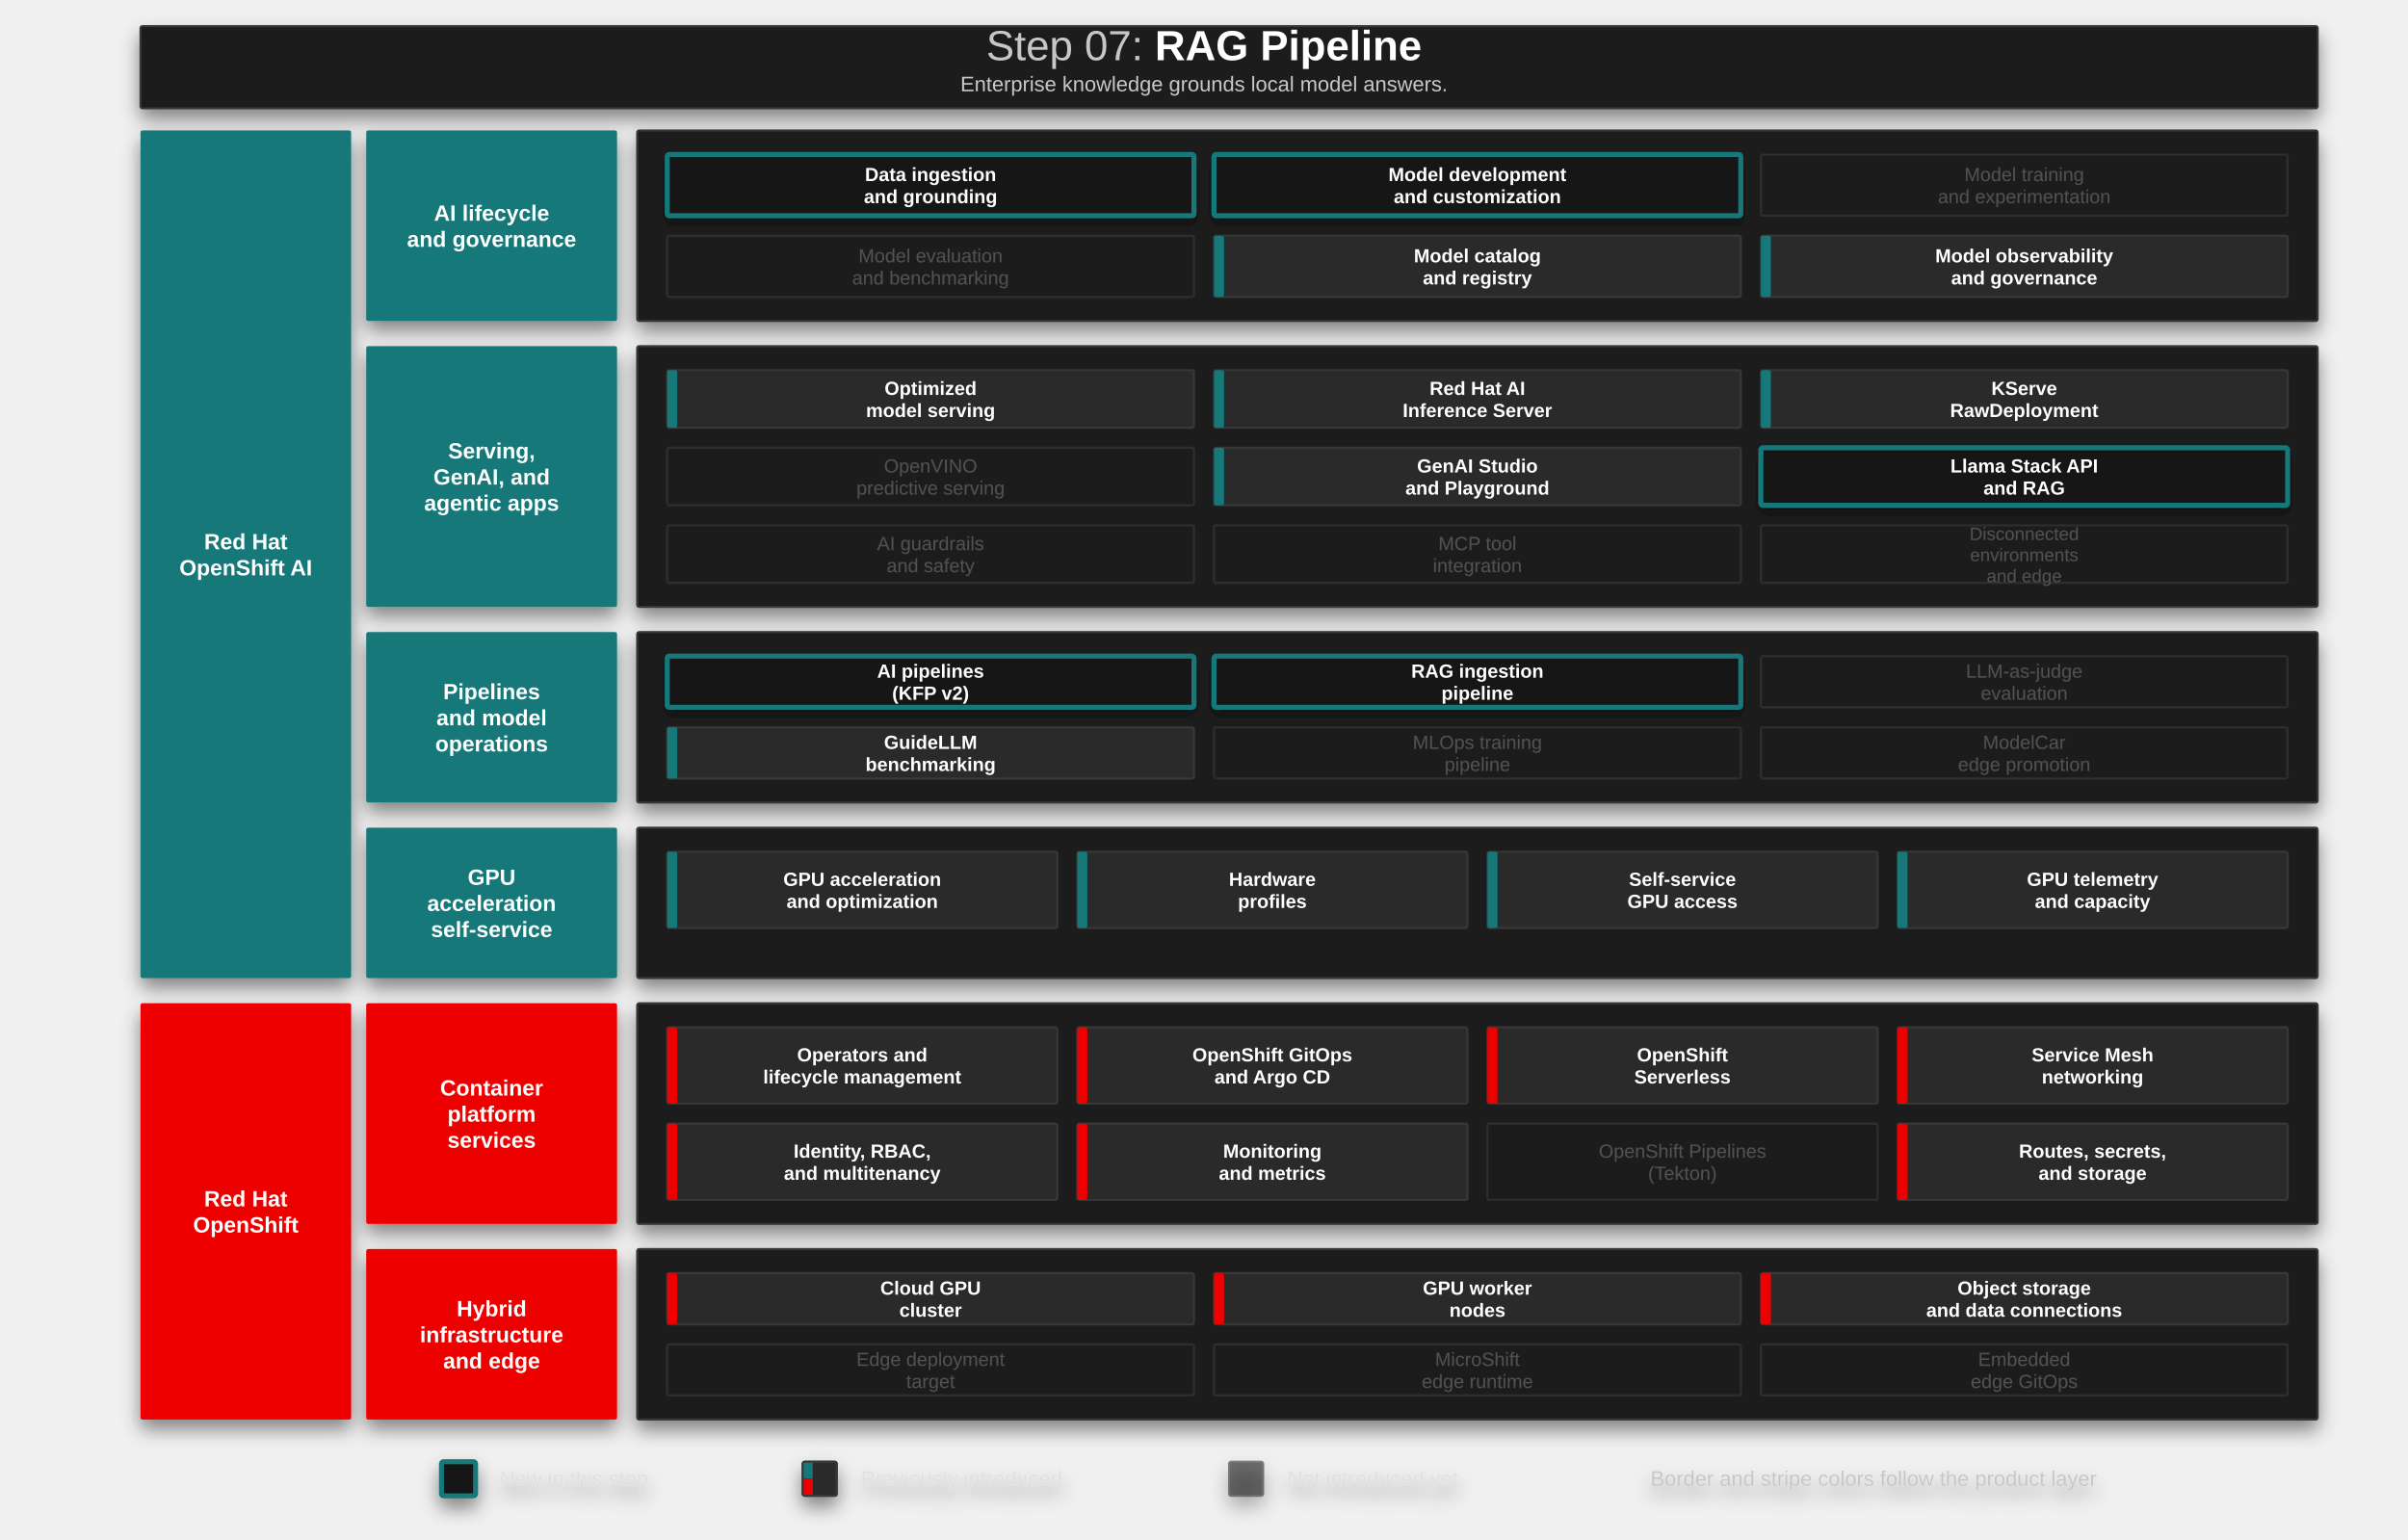
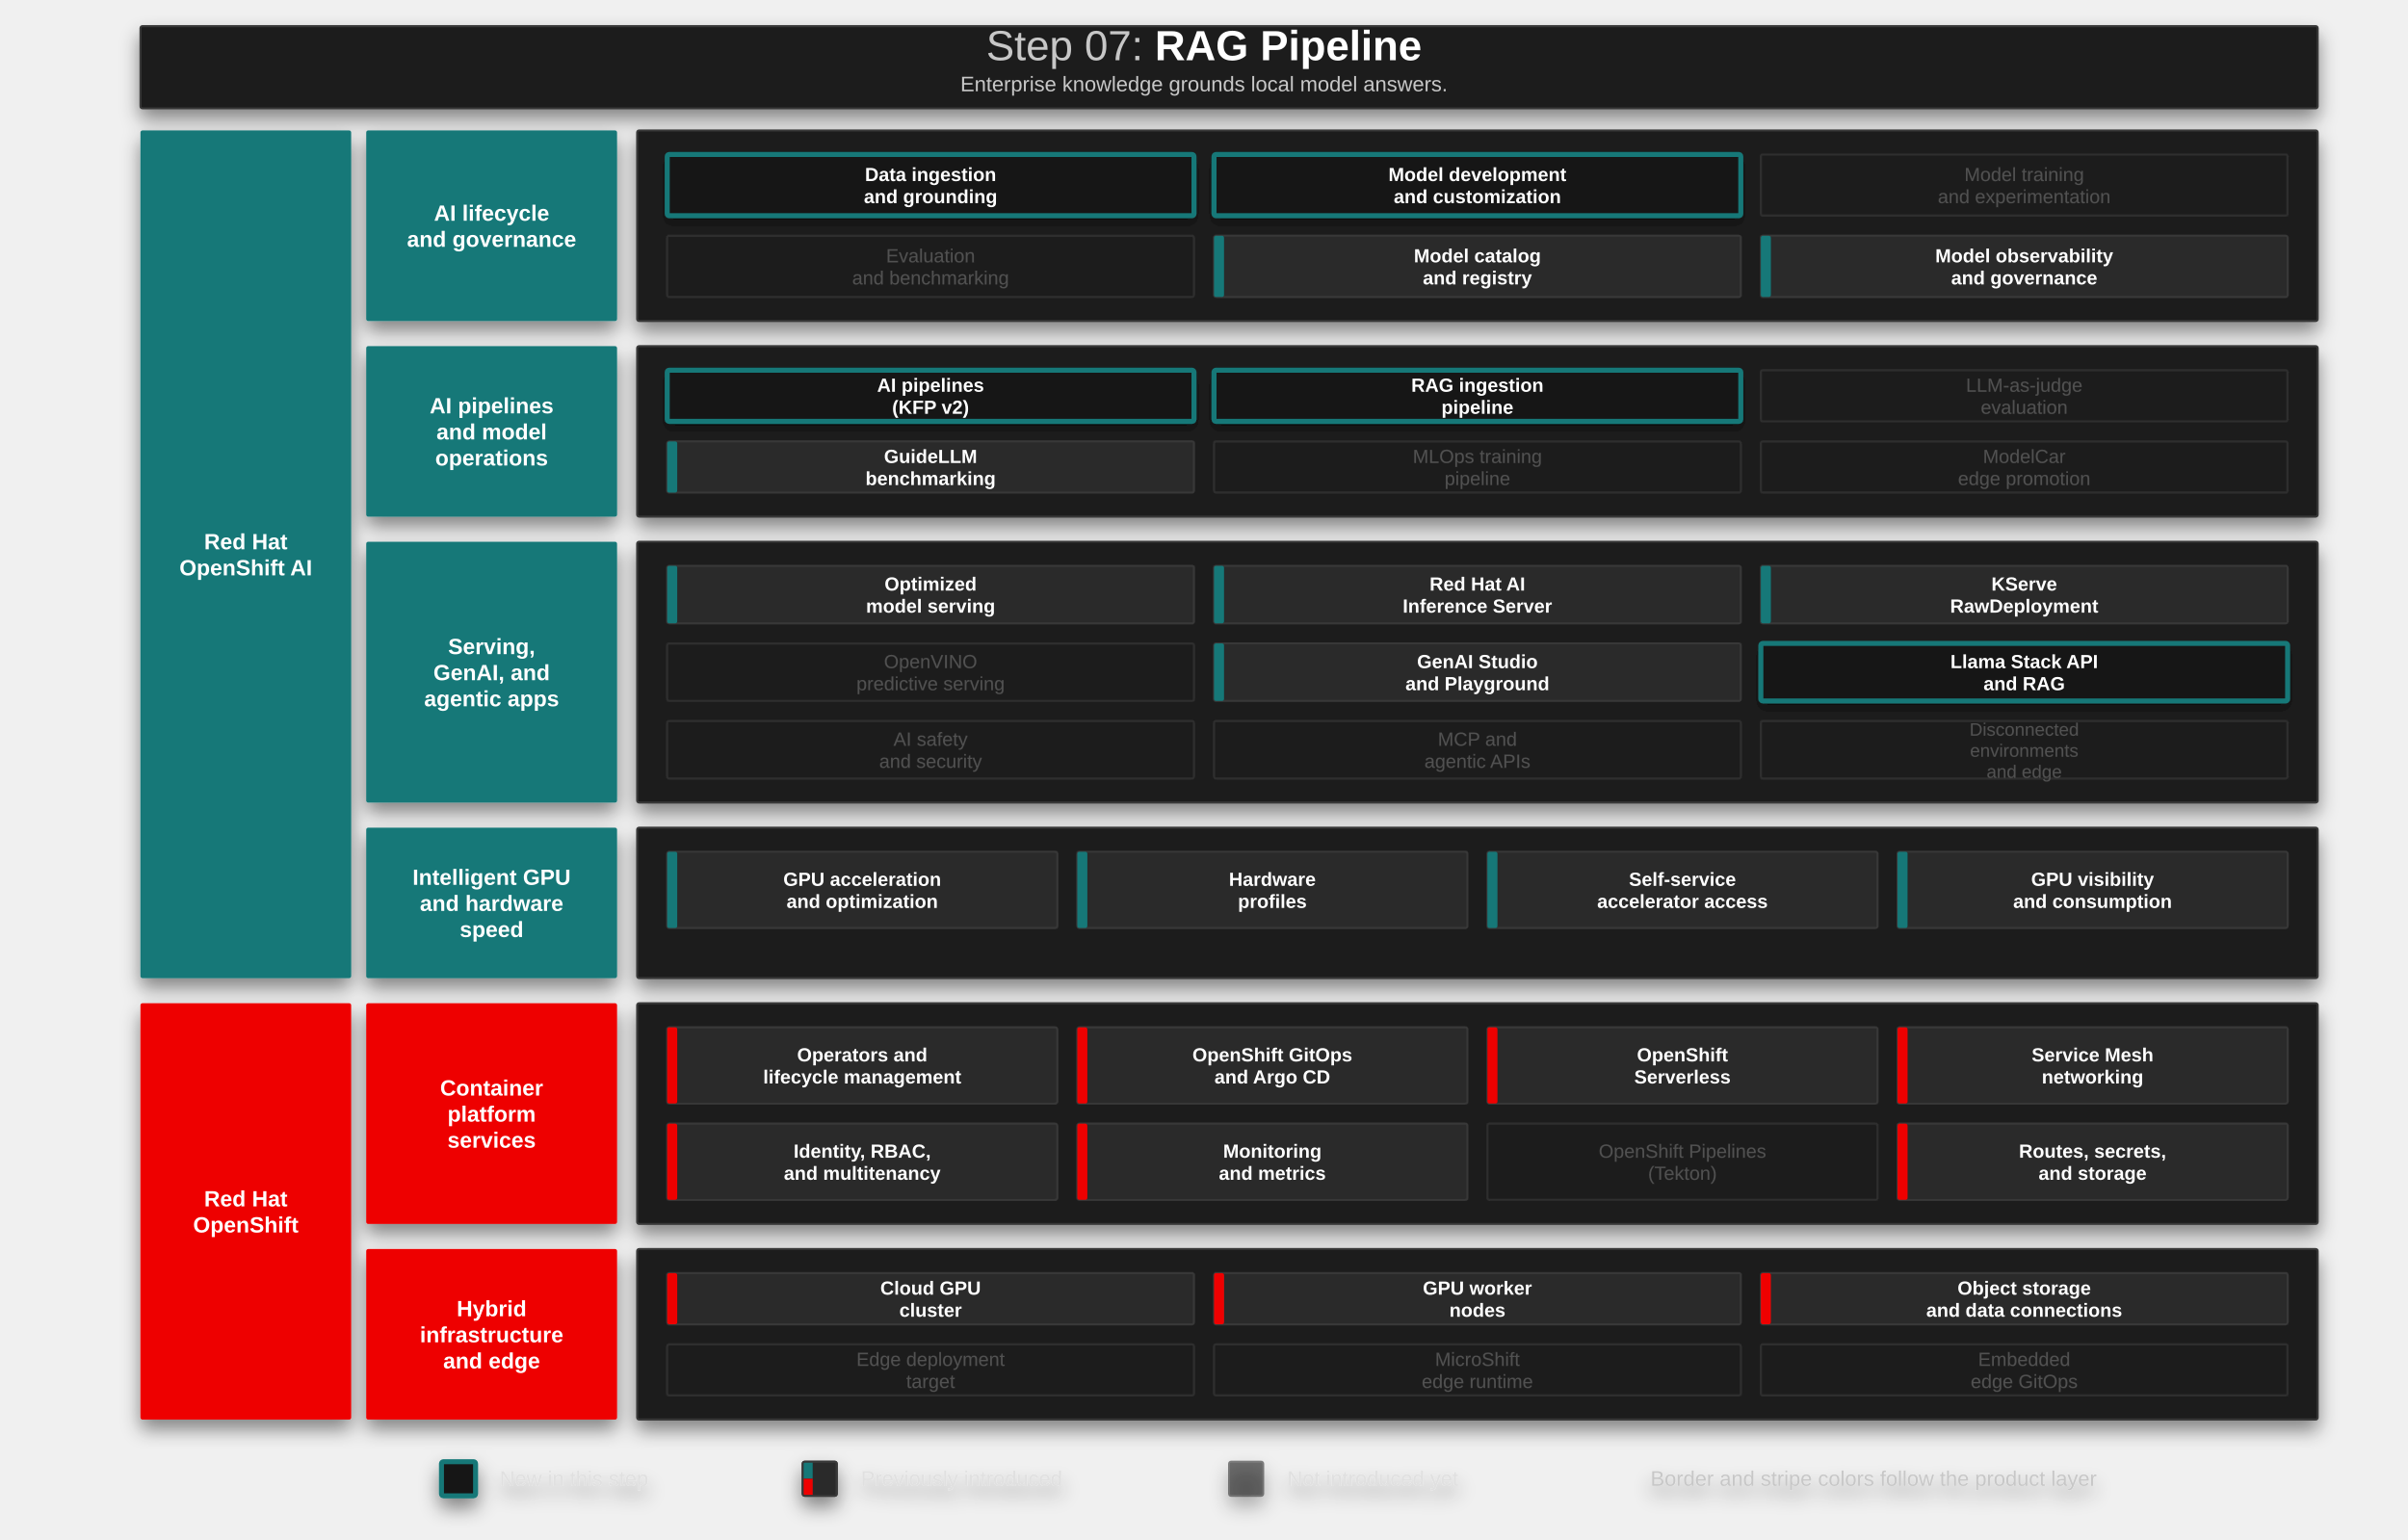
<svg xmlns="http://www.w3.org/2000/svg" width="2400" height="1535" viewBox="0 0 2400 1535" role="img" aria-labelledby="title desc">
  <style>.display{font-family:'Red Hat Display','Arial',sans-serif}.body{font-family:'Red Hat Text','Arial',sans-serif}</style>
  <defs>
    <filter id="lift" x="-20%" y="-20%" width="140%" height="140%">
      <feDropShadow dx="0" dy="6" stdDeviation="5" flood-color="#000" flood-opacity="0.55" />
    </filter>
    <filter id="panelShadow" x="-8%" y="-8%" width="116%" height="116%">
      <feDropShadow dx="0" dy="10" stdDeviation="9" flood-color="#000" flood-opacity="0.45" />
    </filter>
  </defs>
  <g filter="url(#panelShadow)">
    <rect x="140" y="26" width="2170" height="82" rx="2" fill="#1f1f1f" stroke="#383838" stroke-width="2" />
    <text x="1200.0" y="60" class="display" font-size="42" fill="#ffffff" font-weight="700" text-anchor="middle">
      <tspan fill="#c7c7c7" font-weight="500">Step 07:</tspan> RAG Pipeline</text>
    <text x="1200.0" y="91" class="body" font-size="21" fill="#c7c7c7" text-anchor="middle">Enterprise knowledge grounds local model answers.</text>
    <rect x="140" y="130" width="210" height="845" rx="2" fill="#147878" stroke="#147878" stroke-width="0" />
    <text x="245.0" y="547.5" class="body" font-size="22" fill="#ffffff" font-weight="700" text-anchor="middle">Red Hat</text>
    <text x="245.0" y="573.5" class="body" font-size="22" fill="#ffffff" font-weight="700" text-anchor="middle">OpenShift AI</text>
    <rect x="140" y="1000" width="210" height="415" rx="2" fill="#ee0000" stroke="#ee0000" stroke-width="0" />
    <text x="245.0" y="1202.5" class="body" font-size="22" fill="#ffffff" font-weight="700" text-anchor="middle">Red Hat</text>
    <text x="245.0" y="1228.5" class="body" font-size="22" fill="#ffffff" font-weight="700" text-anchor="middle">OpenShift</text>
    <rect x="365" y="130" width="250" height="190" rx="2" fill="#147878" stroke="#147878" stroke-width="0" />
    <text x="490.0" y="220.0" class="body" font-size="22" fill="#ffffff" font-weight="700" text-anchor="middle">AI lifecycle</text>
    <text x="490.0" y="246.0" class="body" font-size="22" fill="#ffffff" font-weight="700" text-anchor="middle">and governance</text>
    <rect x="635" y="130" width="1675" height="190" rx="2" fill="#1f1f1f" stroke="#383838" stroke-width="2" />
    <g filter="url(#lift)">
      <rect x="665.0" y="154.0" width="525.0" height="61.0" rx="2" fill="#151515" stroke="#147878" stroke-width="5.0" />
      <text x="927.5" y="180.5" class="body" font-size="19" fill="#ffffff" font-weight="700" text-anchor="middle">Data ingestion</text>
      <text x="927.5" y="202.5" class="body" font-size="19" fill="#ffffff" font-weight="700" text-anchor="middle">and grounding</text>
    </g>
    <g filter="url(#lift)">
      <rect x="1210.0" y="154.0" width="525.0" height="61.0" rx="2" fill="#151515" stroke="#147878" stroke-width="5.0" />
      <text x="1472.5" y="180.5" class="body" font-size="19" fill="#ffffff" font-weight="700" text-anchor="middle">Model development</text>
      <text x="1472.5" y="202.5" class="body" font-size="19" fill="#ffffff" font-weight="700" text-anchor="middle">and customization</text>
    </g>
    <g opacity="0.62">
      <rect x="1755.0" y="154.0" width="525.0" height="61.0" rx="2" fill="#1f1f1f" stroke="#383838" stroke-width="2.0" />
      <text x="2017.5" y="180.5" class="body" font-size="19" fill="#707070" font-weight="450" text-anchor="middle">Model training</text>
      <text x="2017.5" y="202.5" class="body" font-size="19" fill="#707070" font-weight="450" text-anchor="middle">and experimentation</text>
    </g>
    <g opacity="0.62">
      <rect x="665.0" y="235.0" width="525.0" height="61.0" rx="2" fill="#1f1f1f" stroke="#383838" stroke-width="2.0" />
-       <text x="927.5" y="261.5" class="body" font-size="19" fill="#707070" font-weight="450" text-anchor="middle">Model evaluation</text>
+       <text x="927.5" y="261.5" class="body" font-size="19" fill="#707070" font-weight="450" text-anchor="middle">Evaluation</text>
      <text x="927.5" y="283.5" class="body" font-size="19" fill="#707070" font-weight="450" text-anchor="middle">and benchmarking</text>
    </g>
    <g>
      <rect x="1210.0" y="235.0" width="525.0" height="61.0" rx="2" fill="#292929" stroke="#383838" stroke-width="2.0" />
      <rect x="1210.0" y="235.0" width="10" height="61.0" rx="2" fill="#147878" stroke="#147878" stroke-width="0" />
      <text x="1472.5" y="261.5" class="body" font-size="19" fill="#ffffff" font-weight="550" text-anchor="middle">Model catalog</text>
      <text x="1472.5" y="283.5" class="body" font-size="19" fill="#ffffff" font-weight="550" text-anchor="middle">and registry</text>
    </g>
    <g>
      <rect x="1755.0" y="235.0" width="525.0" height="61.0" rx="2" fill="#292929" stroke="#383838" stroke-width="2.0" />
      <rect x="1755.0" y="235.0" width="10" height="61.0" rx="2" fill="#147878" stroke="#147878" stroke-width="0" />
      <text x="2017.5" y="261.5" class="body" font-size="19" fill="#ffffff" font-weight="550" text-anchor="middle">Model observability</text>
      <text x="2017.5" y="283.5" class="body" font-size="19" fill="#ffffff" font-weight="550" text-anchor="middle">and governance</text>
    </g>
-     <rect x="365" y="345" width="250" height="260" rx="2" fill="#147878" stroke="#147878" stroke-width="0" />
-     <text x="490.0" y="457.0" class="body" font-size="22" fill="#ffffff" font-weight="700" text-anchor="middle">Serving,</text>
-     <text x="490.0" y="483.0" class="body" font-size="22" fill="#ffffff" font-weight="700" text-anchor="middle">GenAI, and</text>
-     <text x="490.0" y="509.0" class="body" font-size="22" fill="#ffffff" font-weight="700" text-anchor="middle">agentic apps</text>
-     <rect x="635" y="345" width="1675" height="260" rx="2" fill="#1f1f1f" stroke="#383838" stroke-width="2" />
-     <g>
-       <rect x="665.0" y="369.0" width="525.0" height="57.333" rx="2" fill="#292929" stroke="#383838" stroke-width="2.0" />
-       <rect x="665.0" y="369.0" width="10" height="57.333" rx="2" fill="#147878" stroke="#147878" stroke-width="0" />
-       <text x="927.5" y="393.667" class="body" font-size="19" fill="#ffffff" font-weight="550" text-anchor="middle">Optimized</text>
-       <text x="927.5" y="415.667" class="body" font-size="19" fill="#ffffff" font-weight="550" text-anchor="middle">model serving</text>
-     </g>
-     <g>
-       <rect x="1210.0" y="369.0" width="525.0" height="57.333" rx="2" fill="#292929" stroke="#383838" stroke-width="2.0" />
-       <rect x="1210.0" y="369.0" width="10" height="57.333" rx="2" fill="#147878" stroke="#147878" stroke-width="0" />
-       <text x="1472.5" y="393.667" class="body" font-size="19" fill="#ffffff" font-weight="550" text-anchor="middle">Red Hat AI</text>
-       <text x="1472.5" y="415.667" class="body" font-size="19" fill="#ffffff" font-weight="550" text-anchor="middle">Inference Server</text>
-     </g>
-     <g>
-       <rect x="1755.0" y="369.0" width="525.0" height="57.333" rx="2" fill="#292929" stroke="#383838" stroke-width="2.0" />
-       <rect x="1755.0" y="369.0" width="10" height="57.333" rx="2" fill="#147878" stroke="#147878" stroke-width="0" />
-       <text x="2017.5" y="393.667" class="body" font-size="19" fill="#ffffff" font-weight="550" text-anchor="middle">KServe</text>
-       <text x="2017.5" y="415.667" class="body" font-size="19" fill="#ffffff" font-weight="550" text-anchor="middle">RawDeployment</text>
-     </g>
-     <g opacity="0.62">
-       <rect x="665.0" y="446.333" width="525.0" height="57.333" rx="2" fill="#1f1f1f" stroke="#383838" stroke-width="2.0" />
-       <text x="927.5" y="471" class="body" font-size="19" fill="#707070" font-weight="450" text-anchor="middle">OpenVINO</text>
-       <text x="927.5" y="493" class="body" font-size="19" fill="#707070" font-weight="450" text-anchor="middle">predictive serving</text>
-     </g>
-     <g>
-       <rect x="1210.0" y="446.333" width="525.0" height="57.333" rx="2" fill="#292929" stroke="#383838" stroke-width="2.0" />
-       <rect x="1210.0" y="446.333" width="10" height="57.333" rx="2" fill="#147878" stroke="#147878" stroke-width="0" />
-       <text x="1472.5" y="471" class="body" font-size="19" fill="#ffffff" font-weight="550" text-anchor="middle">GenAI Studio</text>
-       <text x="1472.5" y="493" class="body" font-size="19" fill="#ffffff" font-weight="550" text-anchor="middle">and Playground</text>
-     </g>
-     <g filter="url(#lift)">
-       <rect x="1755.0" y="446.333" width="525.0" height="57.333" rx="2" fill="#151515" stroke="#147878" stroke-width="5.0" />
-       <text x="2017.5" y="471" class="body" font-size="19" fill="#ffffff" font-weight="700" text-anchor="middle">Llama Stack API</text>
-       <text x="2017.5" y="493" class="body" font-size="19" fill="#ffffff" font-weight="700" text-anchor="middle">and RAG</text>
-     </g>
-     <g opacity="0.62">
-       <rect x="665.0" y="523.667" width="525.0" height="57.333" rx="2" fill="#1f1f1f" stroke="#383838" stroke-width="2.0" />
-       <text x="927.5" y="548.333" class="body" font-size="19" fill="#707070" font-weight="450" text-anchor="middle">AI guardrails</text>
-       <text x="927.5" y="570.333" class="body" font-size="19" fill="#707070" font-weight="450" text-anchor="middle">and safety</text>
-     </g>
-     <g opacity="0.62">
-       <rect x="1210.0" y="523.667" width="525.0" height="57.333" rx="2" fill="#1f1f1f" stroke="#383838" stroke-width="2.0" />
-       <text x="1472.5" y="548.333" class="body" font-size="19" fill="#707070" font-weight="450" text-anchor="middle">MCP tool</text>
-       <text x="1472.5" y="570.333" class="body" font-size="19" fill="#707070" font-weight="450" text-anchor="middle">integration</text>
-     </g>
-     <g opacity="0.62">
-       <rect x="1755.0" y="523.667" width="525.0" height="57.333" rx="2" fill="#1f1f1f" stroke="#383838" stroke-width="2.0" />
-       <text x="2017.5" y="538.333" class="body" font-size="18" fill="#707070" font-weight="450" text-anchor="middle">Disconnected</text>
-       <text x="2017.5" y="559.333" class="body" font-size="18" fill="#707070" font-weight="450" text-anchor="middle">environments</text>
-       <text x="2017.5" y="580.333" class="body" font-size="18" fill="#707070" font-weight="450" text-anchor="middle">and edge</text>
-     </g>
-     <rect x="365" y="630" width="250" height="170" rx="2" fill="#147878" stroke="#147878" stroke-width="0" />
-     <text x="490.0" y="697.0" class="body" font-size="22" fill="#ffffff" font-weight="700" text-anchor="middle">Pipelines</text>
-     <text x="490.0" y="723.0" class="body" font-size="22" fill="#ffffff" font-weight="700" text-anchor="middle">and model</text>
-     <text x="490.0" y="749.0" class="body" font-size="22" fill="#ffffff" font-weight="700" text-anchor="middle">operations</text>
-     <rect x="635" y="630" width="1675" height="170" rx="2" fill="#1f1f1f" stroke="#383838" stroke-width="2" />
-     <g filter="url(#lift)">
-       <rect x="665.0" y="654.0" width="525.0" height="51.0" rx="2" fill="#151515" stroke="#147878" stroke-width="5.0" />
-       <text x="927.5" y="675.5" class="body" font-size="19" fill="#ffffff" font-weight="700" text-anchor="middle">AI pipelines</text>
-       <text x="927.5" y="697.5" class="body" font-size="19" fill="#ffffff" font-weight="700" text-anchor="middle">(KFP v2)</text>
-     </g>
-     <g filter="url(#lift)">
-       <rect x="1210.0" y="654.0" width="525.0" height="51.0" rx="2" fill="#151515" stroke="#147878" stroke-width="5.0" />
-       <text x="1472.5" y="675.5" class="body" font-size="19" fill="#ffffff" font-weight="700" text-anchor="middle">RAG ingestion</text>
-       <text x="1472.5" y="697.5" class="body" font-size="19" fill="#ffffff" font-weight="700" text-anchor="middle">pipeline</text>
-     </g>
-     <g opacity="0.62">
-       <rect x="1755.0" y="654.0" width="525.0" height="51.0" rx="2" fill="#1f1f1f" stroke="#383838" stroke-width="2.0" />
-       <text x="2017.5" y="675.5" class="body" font-size="19" fill="#707070" font-weight="450" text-anchor="middle">LLM-as-judge</text>
-       <text x="2017.5" y="697.5" class="body" font-size="19" fill="#707070" font-weight="450" text-anchor="middle">evaluation</text>
-     </g>
-     <g>
-       <rect x="665.0" y="725.0" width="525.0" height="51.0" rx="2" fill="#292929" stroke="#383838" stroke-width="2.0" />
-       <rect x="665.0" y="725.0" width="10" height="51.0" rx="2" fill="#147878" stroke="#147878" stroke-width="0" />
-       <text x="927.5" y="746.5" class="body" font-size="19" fill="#ffffff" font-weight="550" text-anchor="middle">GuideLLM</text>
-       <text x="927.5" y="768.5" class="body" font-size="19" fill="#ffffff" font-weight="550" text-anchor="middle">benchmarking</text>
-     </g>
-     <g opacity="0.62">
-       <rect x="1210.0" y="725.0" width="525.0" height="51.0" rx="2" fill="#1f1f1f" stroke="#383838" stroke-width="2.0" />
-       <text x="1472.5" y="746.5" class="body" font-size="19" fill="#707070" font-weight="450" text-anchor="middle">MLOps training</text>
-       <text x="1472.5" y="768.5" class="body" font-size="19" fill="#707070" font-weight="450" text-anchor="middle">pipeline</text>
-     </g>
-     <g opacity="0.62">
-       <rect x="1755.0" y="725.0" width="525.0" height="51.0" rx="2" fill="#1f1f1f" stroke="#383838" stroke-width="2.0" />
-       <text x="2017.5" y="746.5" class="body" font-size="19" fill="#707070" font-weight="450" text-anchor="middle">ModelCar</text>
-       <text x="2017.5" y="768.5" class="body" font-size="19" fill="#707070" font-weight="450" text-anchor="middle">edge promotion</text>
+     <rect x="365" y="345" width="250" height="170" rx="2" fill="#147878" stroke="#147878" stroke-width="0" />
+     <text x="490.0" y="412.0" class="body" font-size="22" fill="#ffffff" font-weight="700" text-anchor="middle">AI pipelines</text>
+     <text x="490.0" y="438.0" class="body" font-size="22" fill="#ffffff" font-weight="700" text-anchor="middle">and model</text>
+     <text x="490.0" y="464.0" class="body" font-size="22" fill="#ffffff" font-weight="700" text-anchor="middle">operations</text>
+     <rect x="635" y="345" width="1675" height="170" rx="2" fill="#1f1f1f" stroke="#383838" stroke-width="2" />
+     <g filter="url(#lift)">
+       <rect x="665.0" y="369.0" width="525.0" height="51.0" rx="2" fill="#151515" stroke="#147878" stroke-width="5.0" />
+       <text x="927.5" y="390.5" class="body" font-size="19" fill="#ffffff" font-weight="700" text-anchor="middle">AI pipelines</text>
+       <text x="927.5" y="412.5" class="body" font-size="19" fill="#ffffff" font-weight="700" text-anchor="middle">(KFP v2)</text>
+     </g>
+     <g filter="url(#lift)">
+       <rect x="1210.0" y="369.0" width="525.0" height="51.0" rx="2" fill="#151515" stroke="#147878" stroke-width="5.0" />
+       <text x="1472.5" y="390.5" class="body" font-size="19" fill="#ffffff" font-weight="700" text-anchor="middle">RAG ingestion</text>
+       <text x="1472.5" y="412.5" class="body" font-size="19" fill="#ffffff" font-weight="700" text-anchor="middle">pipeline</text>
+     </g>
+     <g opacity="0.62">
+       <rect x="1755.0" y="369.0" width="525.0" height="51.0" rx="2" fill="#1f1f1f" stroke="#383838" stroke-width="2.0" />
+       <text x="2017.5" y="390.5" class="body" font-size="19" fill="#707070" font-weight="450" text-anchor="middle">LLM-as-judge</text>
+       <text x="2017.5" y="412.5" class="body" font-size="19" fill="#707070" font-weight="450" text-anchor="middle">evaluation</text>
+     </g>
+     <g>
+       <rect x="665.0" y="440.0" width="525.0" height="51.0" rx="2" fill="#292929" stroke="#383838" stroke-width="2.0" />
+       <rect x="665.0" y="440.0" width="10" height="51.0" rx="2" fill="#147878" stroke="#147878" stroke-width="0" />
+       <text x="927.5" y="461.5" class="body" font-size="19" fill="#ffffff" font-weight="550" text-anchor="middle">GuideLLM</text>
+       <text x="927.5" y="483.5" class="body" font-size="19" fill="#ffffff" font-weight="550" text-anchor="middle">benchmarking</text>
+     </g>
+     <g opacity="0.62">
+       <rect x="1210.0" y="440.0" width="525.0" height="51.0" rx="2" fill="#1f1f1f" stroke="#383838" stroke-width="2.0" />
+       <text x="1472.5" y="461.5" class="body" font-size="19" fill="#707070" font-weight="450" text-anchor="middle">MLOps training</text>
+       <text x="1472.5" y="483.5" class="body" font-size="19" fill="#707070" font-weight="450" text-anchor="middle">pipeline</text>
+     </g>
+     <g opacity="0.62">
+       <rect x="1755.0" y="440.0" width="525.0" height="51.0" rx="2" fill="#1f1f1f" stroke="#383838" stroke-width="2.0" />
+       <text x="2017.5" y="461.5" class="body" font-size="19" fill="#707070" font-weight="450" text-anchor="middle">ModelCar</text>
+       <text x="2017.5" y="483.5" class="body" font-size="19" fill="#707070" font-weight="450" text-anchor="middle">edge promotion</text>
+     </g>
+     <rect x="365" y="540" width="250" height="260" rx="2" fill="#147878" stroke="#147878" stroke-width="0" />
+     <text x="490.0" y="652.0" class="body" font-size="22" fill="#ffffff" font-weight="700" text-anchor="middle">Serving,</text>
+     <text x="490.0" y="678.0" class="body" font-size="22" fill="#ffffff" font-weight="700" text-anchor="middle">GenAI, and</text>
+     <text x="490.0" y="704.0" class="body" font-size="22" fill="#ffffff" font-weight="700" text-anchor="middle">agentic apps</text>
+     <rect x="635" y="540" width="1675" height="260" rx="2" fill="#1f1f1f" stroke="#383838" stroke-width="2" />
+     <g>
+       <rect x="665.0" y="564.0" width="525.0" height="57.333" rx="2" fill="#292929" stroke="#383838" stroke-width="2.0" />
+       <rect x="665.0" y="564.0" width="10" height="57.333" rx="2" fill="#147878" stroke="#147878" stroke-width="0" />
+       <text x="927.5" y="588.667" class="body" font-size="19" fill="#ffffff" font-weight="550" text-anchor="middle">Optimized</text>
+       <text x="927.5" y="610.667" class="body" font-size="19" fill="#ffffff" font-weight="550" text-anchor="middle">model serving</text>
+     </g>
+     <g>
+       <rect x="1210.0" y="564.0" width="525.0" height="57.333" rx="2" fill="#292929" stroke="#383838" stroke-width="2.0" />
+       <rect x="1210.0" y="564.0" width="10" height="57.333" rx="2" fill="#147878" stroke="#147878" stroke-width="0" />
+       <text x="1472.5" y="588.667" class="body" font-size="19" fill="#ffffff" font-weight="550" text-anchor="middle">Red Hat AI</text>
+       <text x="1472.5" y="610.667" class="body" font-size="19" fill="#ffffff" font-weight="550" text-anchor="middle">Inference Server</text>
+     </g>
+     <g>
+       <rect x="1755.0" y="564.0" width="525.0" height="57.333" rx="2" fill="#292929" stroke="#383838" stroke-width="2.0" />
+       <rect x="1755.0" y="564.0" width="10" height="57.333" rx="2" fill="#147878" stroke="#147878" stroke-width="0" />
+       <text x="2017.5" y="588.667" class="body" font-size="19" fill="#ffffff" font-weight="550" text-anchor="middle">KServe</text>
+       <text x="2017.5" y="610.667" class="body" font-size="19" fill="#ffffff" font-weight="550" text-anchor="middle">RawDeployment</text>
+     </g>
+     <g opacity="0.62">
+       <rect x="665.0" y="641.333" width="525.0" height="57.333" rx="2" fill="#1f1f1f" stroke="#383838" stroke-width="2.0" />
+       <text x="927.5" y="666.0" class="body" font-size="19" fill="#707070" font-weight="450" text-anchor="middle">OpenVINO</text>
+       <text x="927.5" y="688.0" class="body" font-size="19" fill="#707070" font-weight="450" text-anchor="middle">predictive serving</text>
+     </g>
+     <g>
+       <rect x="1210.0" y="641.333" width="525.0" height="57.333" rx="2" fill="#292929" stroke="#383838" stroke-width="2.0" />
+       <rect x="1210.0" y="641.333" width="10" height="57.333" rx="2" fill="#147878" stroke="#147878" stroke-width="0" />
+       <text x="1472.5" y="666.0" class="body" font-size="19" fill="#ffffff" font-weight="550" text-anchor="middle">GenAI Studio</text>
+       <text x="1472.5" y="688.0" class="body" font-size="19" fill="#ffffff" font-weight="550" text-anchor="middle">and Playground</text>
+     </g>
+     <g filter="url(#lift)">
+       <rect x="1755.0" y="641.333" width="525.0" height="57.333" rx="2" fill="#151515" stroke="#147878" stroke-width="5.0" />
+       <text x="2017.5" y="666.0" class="body" font-size="19" fill="#ffffff" font-weight="700" text-anchor="middle">Llama Stack API</text>
+       <text x="2017.5" y="688.0" class="body" font-size="19" fill="#ffffff" font-weight="700" text-anchor="middle">and RAG</text>
+     </g>
+     <g opacity="0.62">
+       <rect x="665.0" y="718.667" width="525.0" height="57.333" rx="2" fill="#1f1f1f" stroke="#383838" stroke-width="2.0" />
+       <text x="927.5" y="743.333" class="body" font-size="19" fill="#707070" font-weight="450" text-anchor="middle">AI safety</text>
+       <text x="927.5" y="765.333" class="body" font-size="19" fill="#707070" font-weight="450" text-anchor="middle">and security</text>
+     </g>
+     <g opacity="0.62">
+       <rect x="1210.0" y="718.667" width="525.0" height="57.333" rx="2" fill="#1f1f1f" stroke="#383838" stroke-width="2.0" />
+       <text x="1472.5" y="743.333" class="body" font-size="19" fill="#707070" font-weight="450" text-anchor="middle">MCP and</text>
+       <text x="1472.5" y="765.333" class="body" font-size="19" fill="#707070" font-weight="450" text-anchor="middle">agentic APIs</text>
+     </g>
+     <g opacity="0.62">
+       <rect x="1755.0" y="718.667" width="525.0" height="57.333" rx="2" fill="#1f1f1f" stroke="#383838" stroke-width="2.0" />
+       <text x="2017.5" y="733.333" class="body" font-size="18" fill="#707070" font-weight="450" text-anchor="middle">Disconnected</text>
+       <text x="2017.5" y="754.333" class="body" font-size="18" fill="#707070" font-weight="450" text-anchor="middle">environments</text>
+       <text x="2017.5" y="775.333" class="body" font-size="18" fill="#707070" font-weight="450" text-anchor="middle">and edge</text>
    </g>
    <rect x="365" y="825" width="250" height="150" rx="2" fill="#147878" stroke="#147878" stroke-width="0" />
-     <text x="490.0" y="882.0" class="body" font-size="22" fill="#ffffff" font-weight="700" text-anchor="middle">GPU</text>
-     <text x="490.0" y="908.0" class="body" font-size="22" fill="#ffffff" font-weight="700" text-anchor="middle">acceleration</text>
-     <text x="490.0" y="934.0" class="body" font-size="22" fill="#ffffff" font-weight="700" text-anchor="middle">self-service</text>
+     <text x="490.0" y="882.0" class="body" font-size="22" fill="#ffffff" font-weight="700" text-anchor="middle">Intelligent GPU</text>
+     <text x="490.0" y="908.0" class="body" font-size="22" fill="#ffffff" font-weight="700" text-anchor="middle">and hardware</text>
+     <text x="490.0" y="934.0" class="body" font-size="22" fill="#ffffff" font-weight="700" text-anchor="middle">speed</text>
    <rect x="635" y="825" width="1675" height="150" rx="2" fill="#1f1f1f" stroke="#383838" stroke-width="2" />
    <g>
      <rect x="665.0" y="849" width="388.75" height="76" rx="2" fill="#292929" stroke="#383838" stroke-width="2.0" />
      <rect x="665.0" y="849" width="10" height="76" rx="2" fill="#147878" stroke="#147878" stroke-width="0" />
      <text x="859.375" y="883.0" class="body" font-size="19" fill="#ffffff" font-weight="550" text-anchor="middle">GPU acceleration</text>
      <text x="859.375" y="905.0" class="body" font-size="19" fill="#ffffff" font-weight="550" text-anchor="middle">and optimization</text>
    </g>
    <g>
      <rect x="1073.75" y="849" width="388.75" height="76" rx="2" fill="#292929" stroke="#383838" stroke-width="2.0" />
      <rect x="1073.75" y="849" width="10" height="76" rx="2" fill="#147878" stroke="#147878" stroke-width="0" />
      <text x="1268.125" y="883.0" class="body" font-size="19" fill="#ffffff" font-weight="550" text-anchor="middle">Hardware</text>
      <text x="1268.125" y="905.0" class="body" font-size="19" fill="#ffffff" font-weight="550" text-anchor="middle">profiles</text>
    </g>
    <g>
      <rect x="1482.5" y="849" width="388.75" height="76" rx="2" fill="#292929" stroke="#383838" stroke-width="2.0" />
      <rect x="1482.5" y="849" width="10" height="76" rx="2" fill="#147878" stroke="#147878" stroke-width="0" />
      <text x="1676.875" y="883.0" class="body" font-size="19" fill="#ffffff" font-weight="550" text-anchor="middle">Self-service</text>
-       <text x="1676.875" y="905.0" class="body" font-size="19" fill="#ffffff" font-weight="550" text-anchor="middle">GPU access</text>
+       <text x="1676.875" y="905.0" class="body" font-size="19" fill="#ffffff" font-weight="550" text-anchor="middle">accelerator access</text>
    </g>
    <g>
      <rect x="1891.25" y="849" width="388.75" height="76" rx="2" fill="#292929" stroke="#383838" stroke-width="2.0" />
      <rect x="1891.25" y="849" width="10" height="76" rx="2" fill="#147878" stroke="#147878" stroke-width="0" />
-       <text x="2085.625" y="883.0" class="body" font-size="19" fill="#ffffff" font-weight="550" text-anchor="middle">GPU telemetry</text>
-       <text x="2085.625" y="905.0" class="body" font-size="19" fill="#ffffff" font-weight="550" text-anchor="middle">and capacity</text>
+       <text x="2085.625" y="883.0" class="body" font-size="19" fill="#ffffff" font-weight="550" text-anchor="middle">GPU visibility</text>
+       <text x="2085.625" y="905.0" class="body" font-size="19" fill="#ffffff" font-weight="550" text-anchor="middle">and consumption</text>
    </g>
    <rect x="365" y="1000" width="250" height="220" rx="2" fill="#ee0000" stroke="#ee0000" stroke-width="0" />
    <text x="490.0" y="1092.0" class="body" font-size="22" fill="#ffffff" font-weight="700" text-anchor="middle">Container</text>
    <text x="490.0" y="1118.0" class="body" font-size="22" fill="#ffffff" font-weight="700" text-anchor="middle">platform</text>
    <text x="490.0" y="1144.0" class="body" font-size="22" fill="#ffffff" font-weight="700" text-anchor="middle">services</text>
    <rect x="635" y="1000" width="1675" height="220" rx="2" fill="#1f1f1f" stroke="#383838" stroke-width="2" />
    <g>
      <rect x="665.0" y="1024" width="388.75" height="76" rx="2" fill="#292929" stroke="#383838" stroke-width="2.0" />
      <rect x="665.0" y="1024" width="10" height="76" rx="2" fill="#ee0000" stroke="#ee0000" stroke-width="0" />
      <text x="859.375" y="1058.0" class="body" font-size="19" fill="#ffffff" font-weight="550" text-anchor="middle">Operators and</text>
      <text x="859.375" y="1080.0" class="body" font-size="19" fill="#ffffff" font-weight="550" text-anchor="middle">lifecycle management</text>
    </g>
    <g>
      <rect x="1073.75" y="1024" width="388.75" height="76" rx="2" fill="#292929" stroke="#383838" stroke-width="2.0" />
      <rect x="1073.75" y="1024" width="10" height="76" rx="2" fill="#ee0000" stroke="#ee0000" stroke-width="0" />
      <text x="1268.125" y="1058.0" class="body" font-size="19" fill="#ffffff" font-weight="550" text-anchor="middle">OpenShift GitOps</text>
      <text x="1268.125" y="1080.0" class="body" font-size="19" fill="#ffffff" font-weight="550" text-anchor="middle">and Argo CD</text>
    </g>
    <g>
      <rect x="1482.5" y="1024" width="388.75" height="76" rx="2" fill="#292929" stroke="#383838" stroke-width="2.0" />
      <rect x="1482.5" y="1024" width="10" height="76" rx="2" fill="#ee0000" stroke="#ee0000" stroke-width="0" />
      <text x="1676.875" y="1058.0" class="body" font-size="19" fill="#ffffff" font-weight="550" text-anchor="middle">OpenShift</text>
      <text x="1676.875" y="1080.0" class="body" font-size="19" fill="#ffffff" font-weight="550" text-anchor="middle">Serverless</text>
    </g>
    <g>
      <rect x="1891.25" y="1024" width="388.75" height="76" rx="2" fill="#292929" stroke="#383838" stroke-width="2.0" />
      <rect x="1891.25" y="1024" width="10" height="76" rx="2" fill="#ee0000" stroke="#ee0000" stroke-width="0" />
      <text x="2085.625" y="1058.0" class="body" font-size="19" fill="#ffffff" font-weight="550" text-anchor="middle">Service Mesh</text>
      <text x="2085.625" y="1080.0" class="body" font-size="19" fill="#ffffff" font-weight="550" text-anchor="middle">networking</text>
    </g>
    <g>
      <rect x="665.0" y="1120" width="388.75" height="76" rx="2" fill="#292929" stroke="#383838" stroke-width="2.0" />
      <rect x="665.0" y="1120" width="10" height="76" rx="2" fill="#ee0000" stroke="#ee0000" stroke-width="0" />
      <text x="859.375" y="1154.0" class="body" font-size="19" fill="#ffffff" font-weight="550" text-anchor="middle">Identity, RBAC,</text>
      <text x="859.375" y="1176.0" class="body" font-size="19" fill="#ffffff" font-weight="550" text-anchor="middle">and multitenancy</text>
    </g>
    <g>
      <rect x="1073.75" y="1120" width="388.75" height="76" rx="2" fill="#292929" stroke="#383838" stroke-width="2.0" />
      <rect x="1073.75" y="1120" width="10" height="76" rx="2" fill="#ee0000" stroke="#ee0000" stroke-width="0" />
      <text x="1268.125" y="1154.0" class="body" font-size="19" fill="#ffffff" font-weight="550" text-anchor="middle">Monitoring</text>
      <text x="1268.125" y="1176.0" class="body" font-size="19" fill="#ffffff" font-weight="550" text-anchor="middle">and metrics</text>
    </g>
    <g opacity="0.62">
      <rect x="1482.5" y="1120" width="388.75" height="76" rx="2" fill="#1f1f1f" stroke="#383838" stroke-width="2.0" />
      <text x="1676.875" y="1154.0" class="body" font-size="19" fill="#707070" font-weight="450" text-anchor="middle">OpenShift Pipelines</text>
      <text x="1676.875" y="1176.0" class="body" font-size="19" fill="#707070" font-weight="450" text-anchor="middle">(Tekton)</text>
    </g>
    <g>
      <rect x="1891.25" y="1120" width="388.75" height="76" rx="2" fill="#292929" stroke="#383838" stroke-width="2.0" />
      <rect x="1891.25" y="1120" width="10" height="76" rx="2" fill="#ee0000" stroke="#ee0000" stroke-width="0" />
      <text x="2085.625" y="1154.0" class="body" font-size="19" fill="#ffffff" font-weight="550" text-anchor="middle">Routes, secrets,</text>
      <text x="2085.625" y="1176.0" class="body" font-size="19" fill="#ffffff" font-weight="550" text-anchor="middle">and storage</text>
    </g>
    <rect x="365" y="1245" width="250" height="170" rx="2" fill="#ee0000" stroke="#ee0000" stroke-width="0" />
    <text x="490.0" y="1312.0" class="body" font-size="22" fill="#ffffff" font-weight="700" text-anchor="middle">Hybrid</text>
    <text x="490.0" y="1338.0" class="body" font-size="22" fill="#ffffff" font-weight="700" text-anchor="middle">infrastructure</text>
    <text x="490.0" y="1364.0" class="body" font-size="22" fill="#ffffff" font-weight="700" text-anchor="middle">and edge</text>
    <rect x="635" y="1245" width="1675" height="170" rx="2" fill="#1f1f1f" stroke="#383838" stroke-width="2" />
    <g>
      <rect x="665.0" y="1269.0" width="525.0" height="51.0" rx="2" fill="#292929" stroke="#383838" stroke-width="2.0" />
      <rect x="665.0" y="1269.0" width="10" height="51.0" rx="2" fill="#ee0000" stroke="#ee0000" stroke-width="0" />
      <text x="927.5" y="1290.5" class="body" font-size="19" fill="#ffffff" font-weight="550" text-anchor="middle">Cloud GPU</text>
      <text x="927.5" y="1312.5" class="body" font-size="19" fill="#ffffff" font-weight="550" text-anchor="middle">cluster</text>
    </g>
    <g>
      <rect x="1210.0" y="1269.0" width="525.0" height="51.0" rx="2" fill="#292929" stroke="#383838" stroke-width="2.0" />
      <rect x="1210.0" y="1269.0" width="10" height="51.0" rx="2" fill="#ee0000" stroke="#ee0000" stroke-width="0" />
      <text x="1472.5" y="1290.5" class="body" font-size="19" fill="#ffffff" font-weight="550" text-anchor="middle">GPU worker</text>
      <text x="1472.5" y="1312.5" class="body" font-size="19" fill="#ffffff" font-weight="550" text-anchor="middle">nodes</text>
    </g>
    <g>
      <rect x="1755.0" y="1269.0" width="525.0" height="51.0" rx="2" fill="#292929" stroke="#383838" stroke-width="2.0" />
      <rect x="1755.0" y="1269.0" width="10" height="51.0" rx="2" fill="#ee0000" stroke="#ee0000" stroke-width="0" />
      <text x="2017.5" y="1290.5" class="body" font-size="19" fill="#ffffff" font-weight="550" text-anchor="middle">Object storage</text>
      <text x="2017.5" y="1312.5" class="body" font-size="19" fill="#ffffff" font-weight="550" text-anchor="middle">and data connections</text>
    </g>
    <g opacity="0.62">
      <rect x="665.0" y="1340.0" width="525.0" height="51.0" rx="2" fill="#1f1f1f" stroke="#383838" stroke-width="2.0" />
      <text x="927.5" y="1361.5" class="body" font-size="19" fill="#707070" font-weight="450" text-anchor="middle">Edge deployment</text>
      <text x="927.5" y="1383.5" class="body" font-size="19" fill="#707070" font-weight="450" text-anchor="middle">target</text>
    </g>
    <g opacity="0.62">
      <rect x="1210.0" y="1340.0" width="525.0" height="51.0" rx="2" fill="#1f1f1f" stroke="#383838" stroke-width="2.0" />
      <text x="1472.5" y="1361.5" class="body" font-size="19" fill="#707070" font-weight="450" text-anchor="middle">MicroShift</text>
      <text x="1472.5" y="1383.5" class="body" font-size="19" fill="#707070" font-weight="450" text-anchor="middle">edge runtime</text>
    </g>
    <g opacity="0.62">
      <rect x="1755.0" y="1340.0" width="525.0" height="51.0" rx="2" fill="#1f1f1f" stroke="#383838" stroke-width="2.0" />
      <text x="2017.5" y="1361.5" class="body" font-size="19" fill="#707070" font-weight="450" text-anchor="middle">Embedded</text>
      <text x="2017.5" y="1383.5" class="body" font-size="19" fill="#707070" font-weight="450" text-anchor="middle">edge GitOps</text>
    </g>
    <rect x="440" y="1457" width="34" height="34" rx="2" fill="#151515" stroke="#147878" stroke-width="5" />
    <text x="498" y="1481" class="body" font-size="21" fill="#e0e0e0">New in this step</text>
    <rect x="800" y="1457" width="34" height="34" rx="2" fill="#292929" stroke="#383838" stroke-width="2" />
    <rect x="800" y="1457" width="10" height="17" rx="0" fill="#147878" stroke="#147878" stroke-width="0" />
    <rect x="800" y="1474" width="10" height="17" rx="0" fill="#ee0000" stroke="#ee0000" stroke-width="0" />
    <rect x="800" y="1457" width="34" height="34" rx="2" fill="none" stroke="#383838" stroke-width="2" />
    <text x="858" y="1481" class="body" font-size="21" fill="#e0e0e0">Previously introduced</text>
    <rect x="1225" y="1457" width="34" height="34" rx="2" fill="#1f1f1f" stroke="#383838" stroke-width="2" opacity="0.62" />
    <text x="1283" y="1481" class="body" font-size="21" fill="#e0e0e0">Not introduced yet</text>
    <text x="1645" y="1481" class="body" font-size="21" fill="#c7c7c7">Border and stripe colors follow the product layer</text>
  </g>
</svg>
